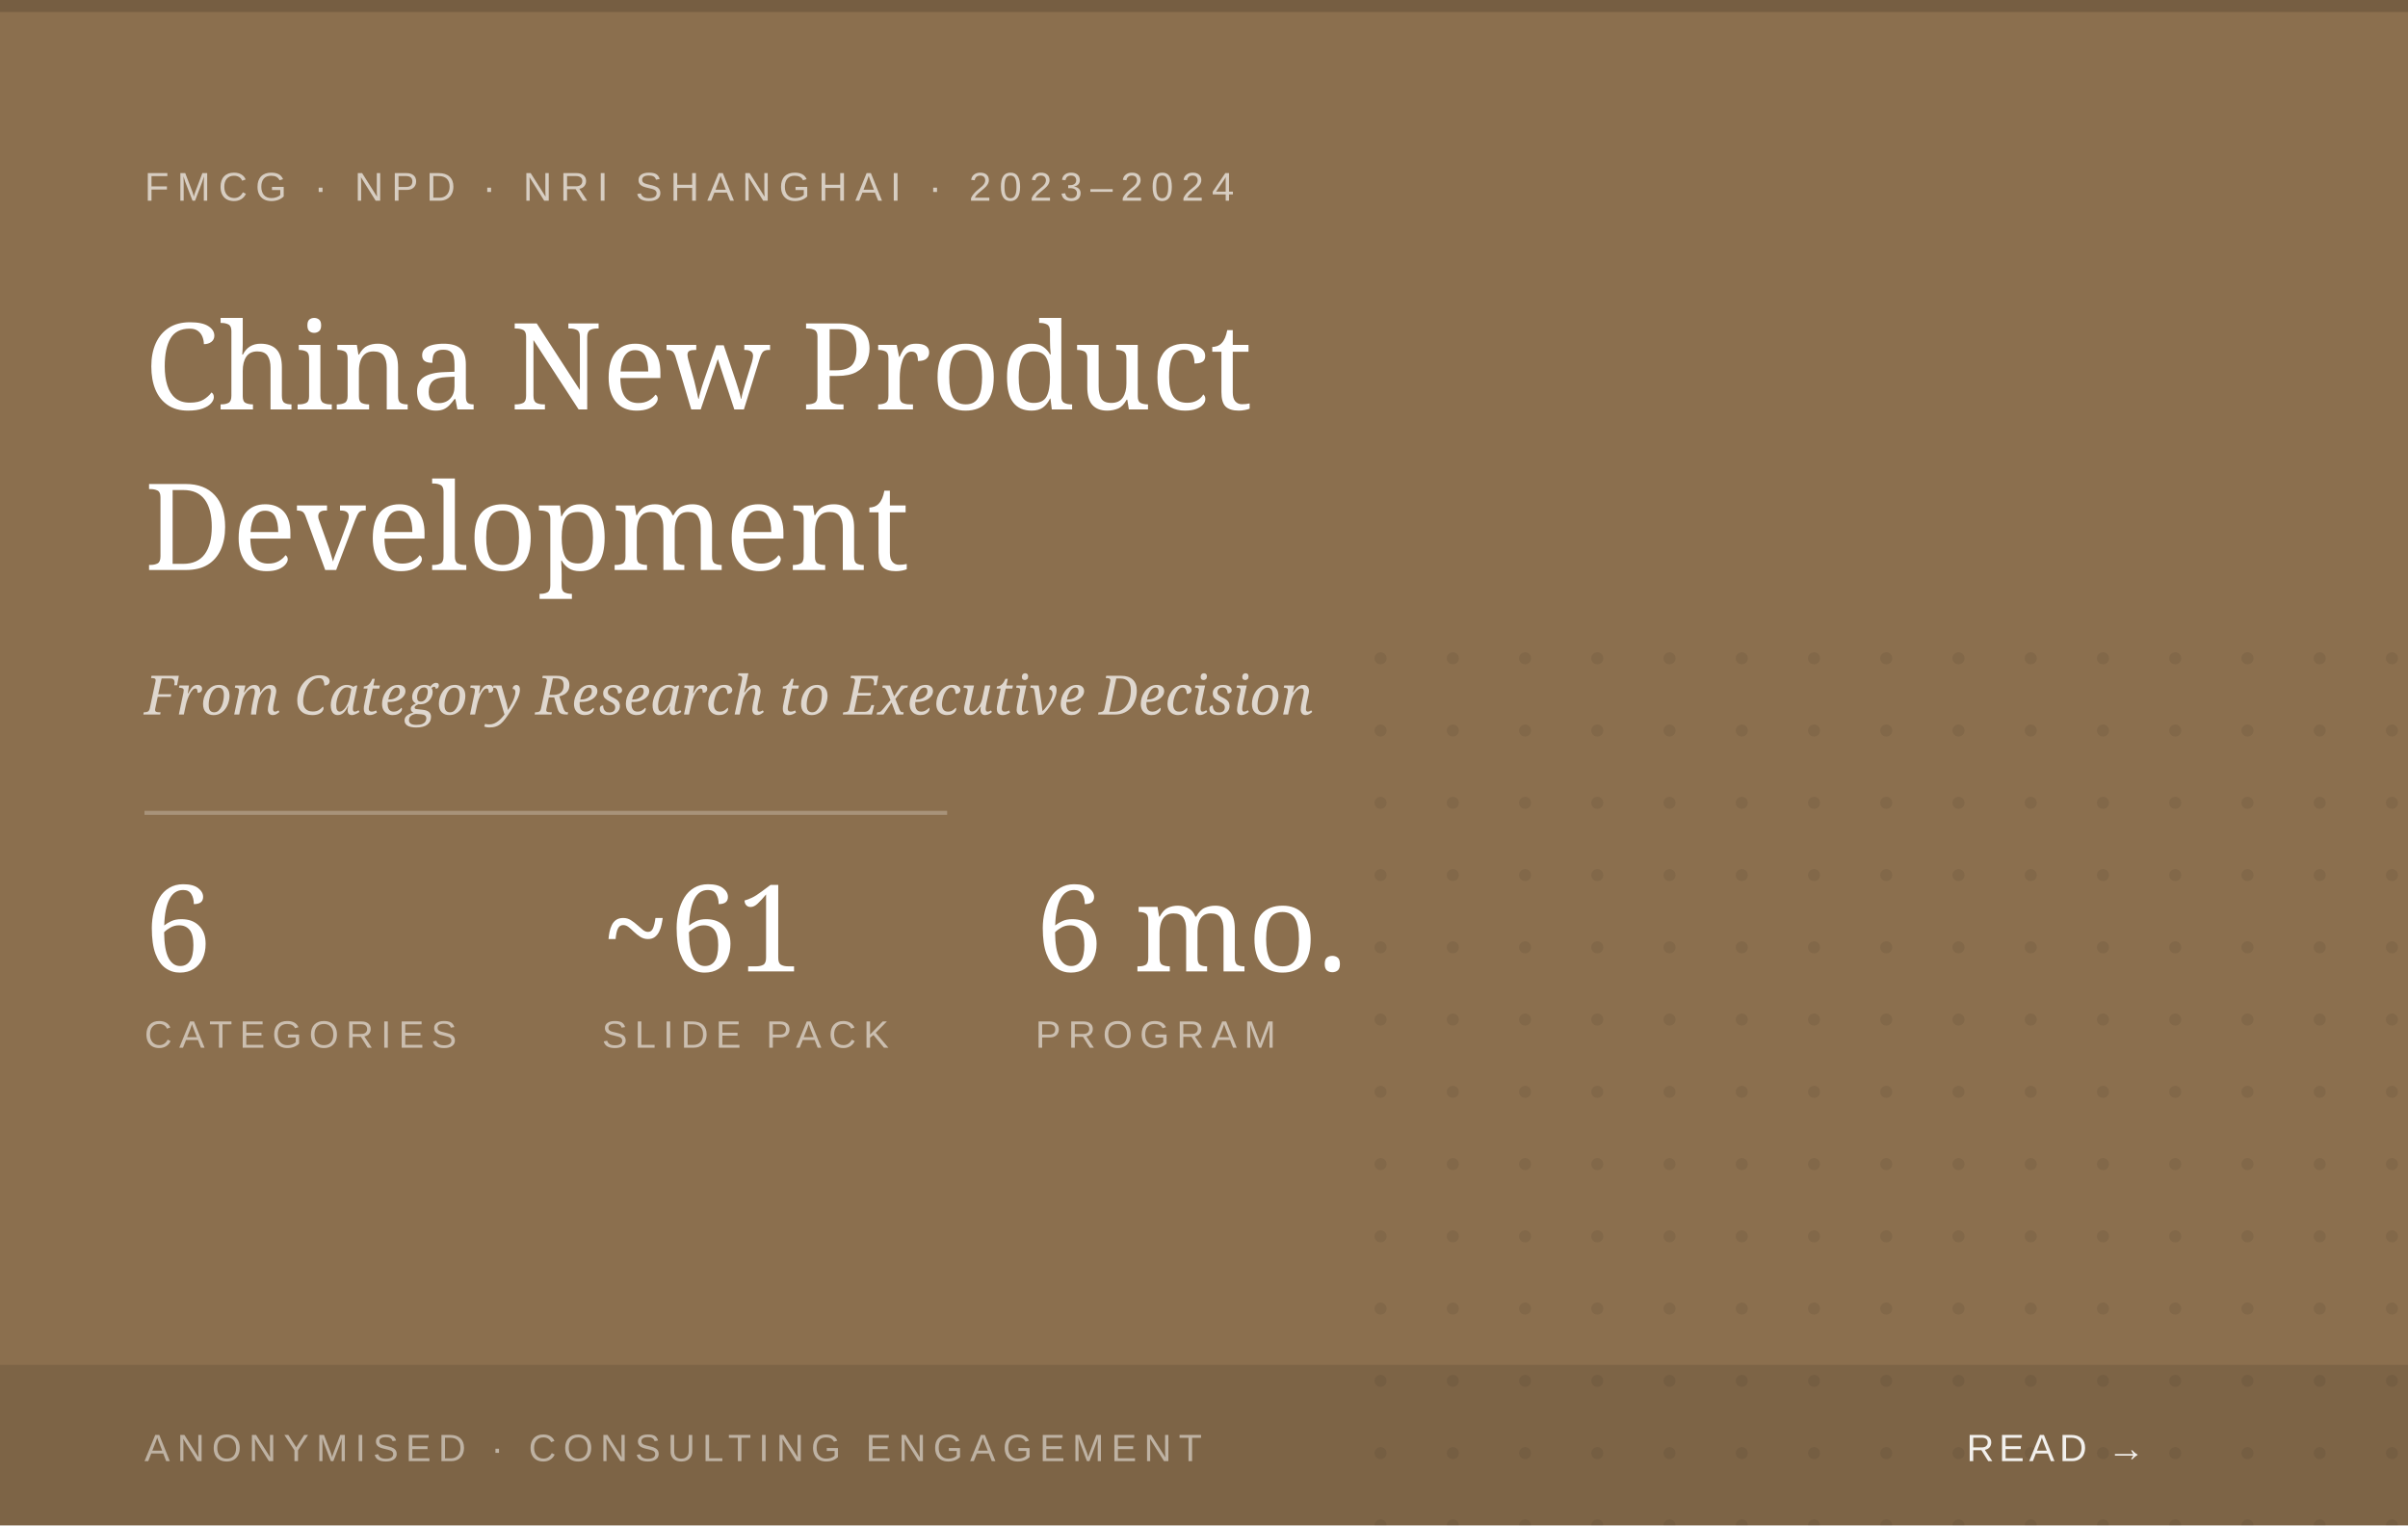
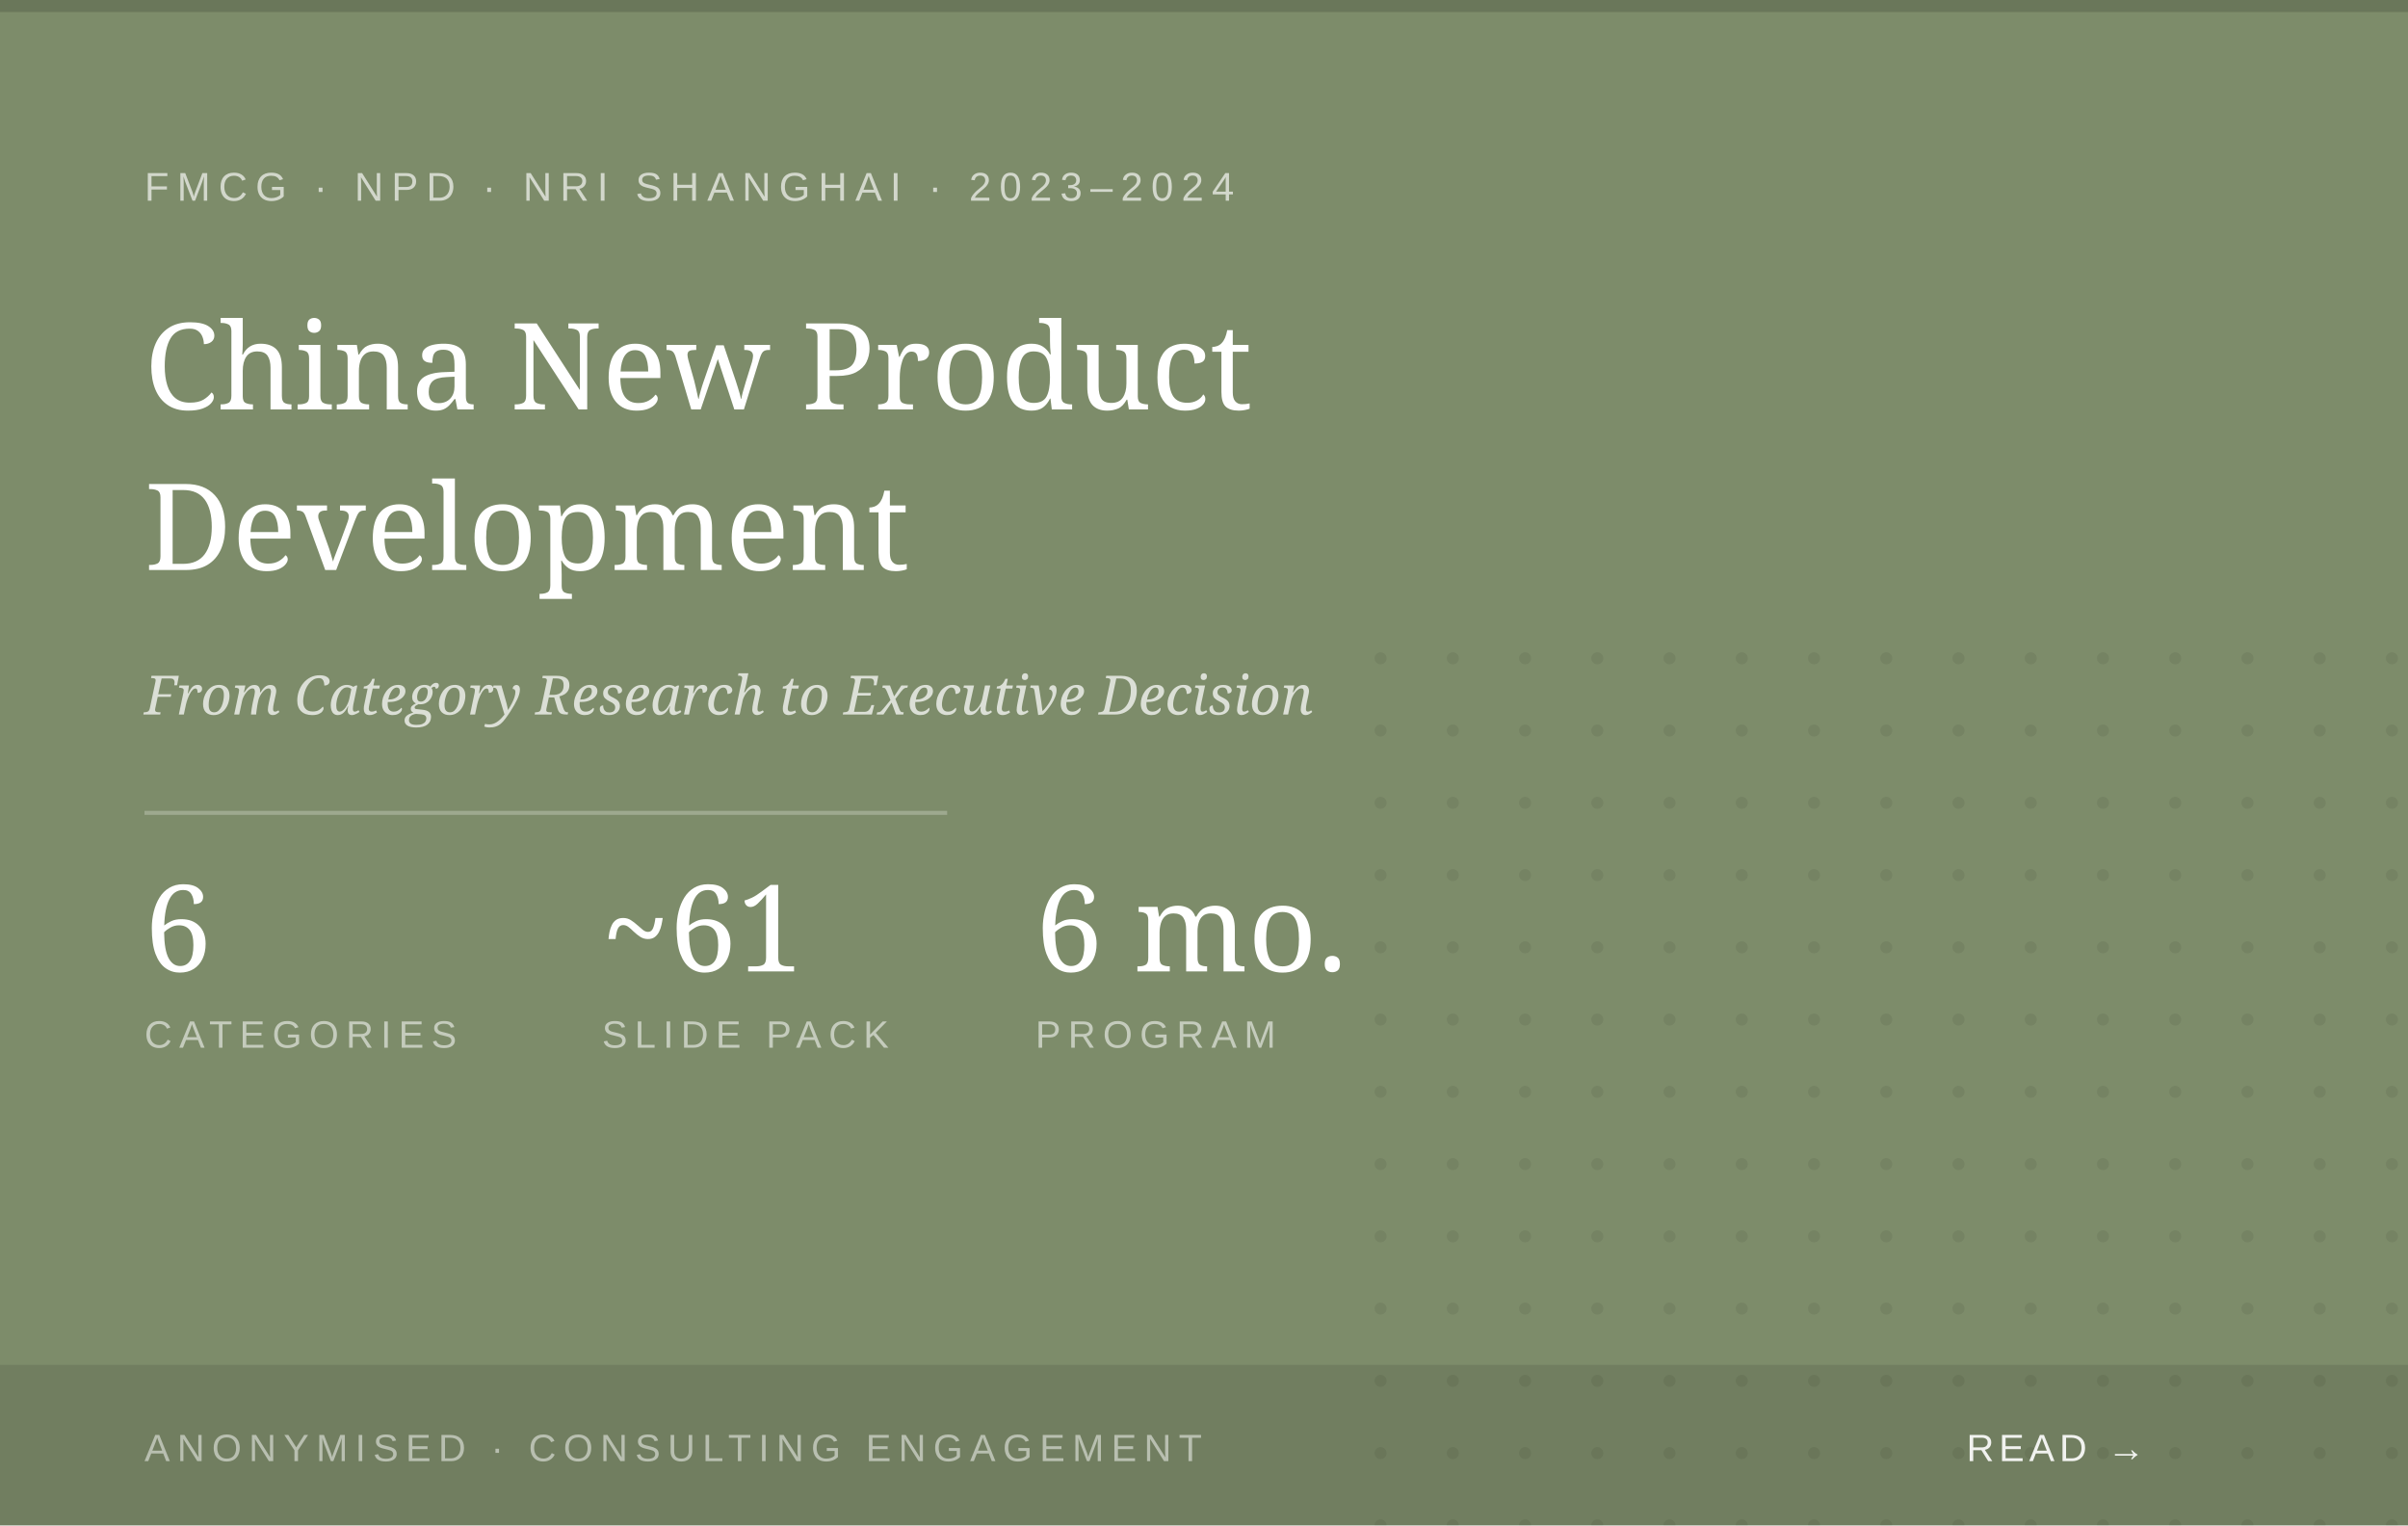
<svg xmlns="http://www.w3.org/2000/svg" viewBox="0 0 600 380" width="600" height="380">
  <defs>
    <pattern id="dots" x="0" y="0" width="18" height="18" patternUnits="userSpaceOnUse">
      <circle cx="2" cy="2" r="1.5" fill="rgba(0,0,0,0.07)" />
    </pattern>
  </defs>
-   <rect width="600" height="380" fill="#8B6F4E" />
+   <rect width="600" height="380" fill="#7D8C6A" />
  <rect x="330" y="160" width="270" height="220" fill="url(#dots)" />
  <rect x="0" y="0" width="600" height="3" fill="rgba(0,0,0,0.15)" />
  <text x="36" y="50" font-size="10" fill="rgba(255,255,255,0.65)" font-family="Arial,sans-serif" letter-spacing="2">FMCG · NPD · NRI SHANGHAI · 2023–2024</text>
  <text x="36" y="102" font-size="30" font-weight="400" fill="#ffffff" font-family="Georgia,serif">China New Product</text>
  <text x="36" y="142" font-size="30" font-weight="400" fill="#ffffff" font-family="Georgia,serif">Development</text>
  <text x="36" y="178" font-size="13.5" fill="rgba(255,255,255,0.72)" font-family="Georgia,serif" font-style="italic">From Category Research to Executive Decision</text>
  <rect x="36" y="202" width="200" height="1" fill="rgba(255,255,255,0.25)" />
  <text x="36" y="242" font-size="30" font-weight="400" fill="#ffffff" font-family="Georgia,serif">6</text>
  <text x="36" y="261" font-size="9.5" fill="rgba(255,255,255,0.55)" font-family="Arial,sans-serif" letter-spacing="1.8">CATEGORIES</text>
  <text x="150" y="242" font-size="30" font-weight="400" fill="#ffffff" font-family="Georgia,serif">~61</text>
  <text x="150" y="261" font-size="9.5" fill="rgba(255,255,255,0.55)" font-family="Arial,sans-serif" letter-spacing="1.8">SLIDE PACK</text>
  <text x="258" y="242" font-size="30" font-weight="400" fill="#ffffff" font-family="Georgia,serif">6 mo.</text>
  <text x="258" y="261" font-size="9.5" fill="rgba(255,255,255,0.55)" font-family="Arial,sans-serif" letter-spacing="1.8">PROGRAM</text>
  <rect x="0" y="340" width="600" height="40" fill="rgba(0,0,0,0.1)" />
  <text x="36" y="364" font-size="9.5" fill="rgba(255,255,255,0.5)" font-family="Arial,sans-serif" letter-spacing="1.8">ANONYMISED · CONSULTING ENGAGEMENT</text>
  <text x="490" y="364" font-size="9.5" fill="rgba(255,255,255,0.9)" font-family="Arial,sans-serif" letter-spacing="1.2">READ →</text>
</svg>
